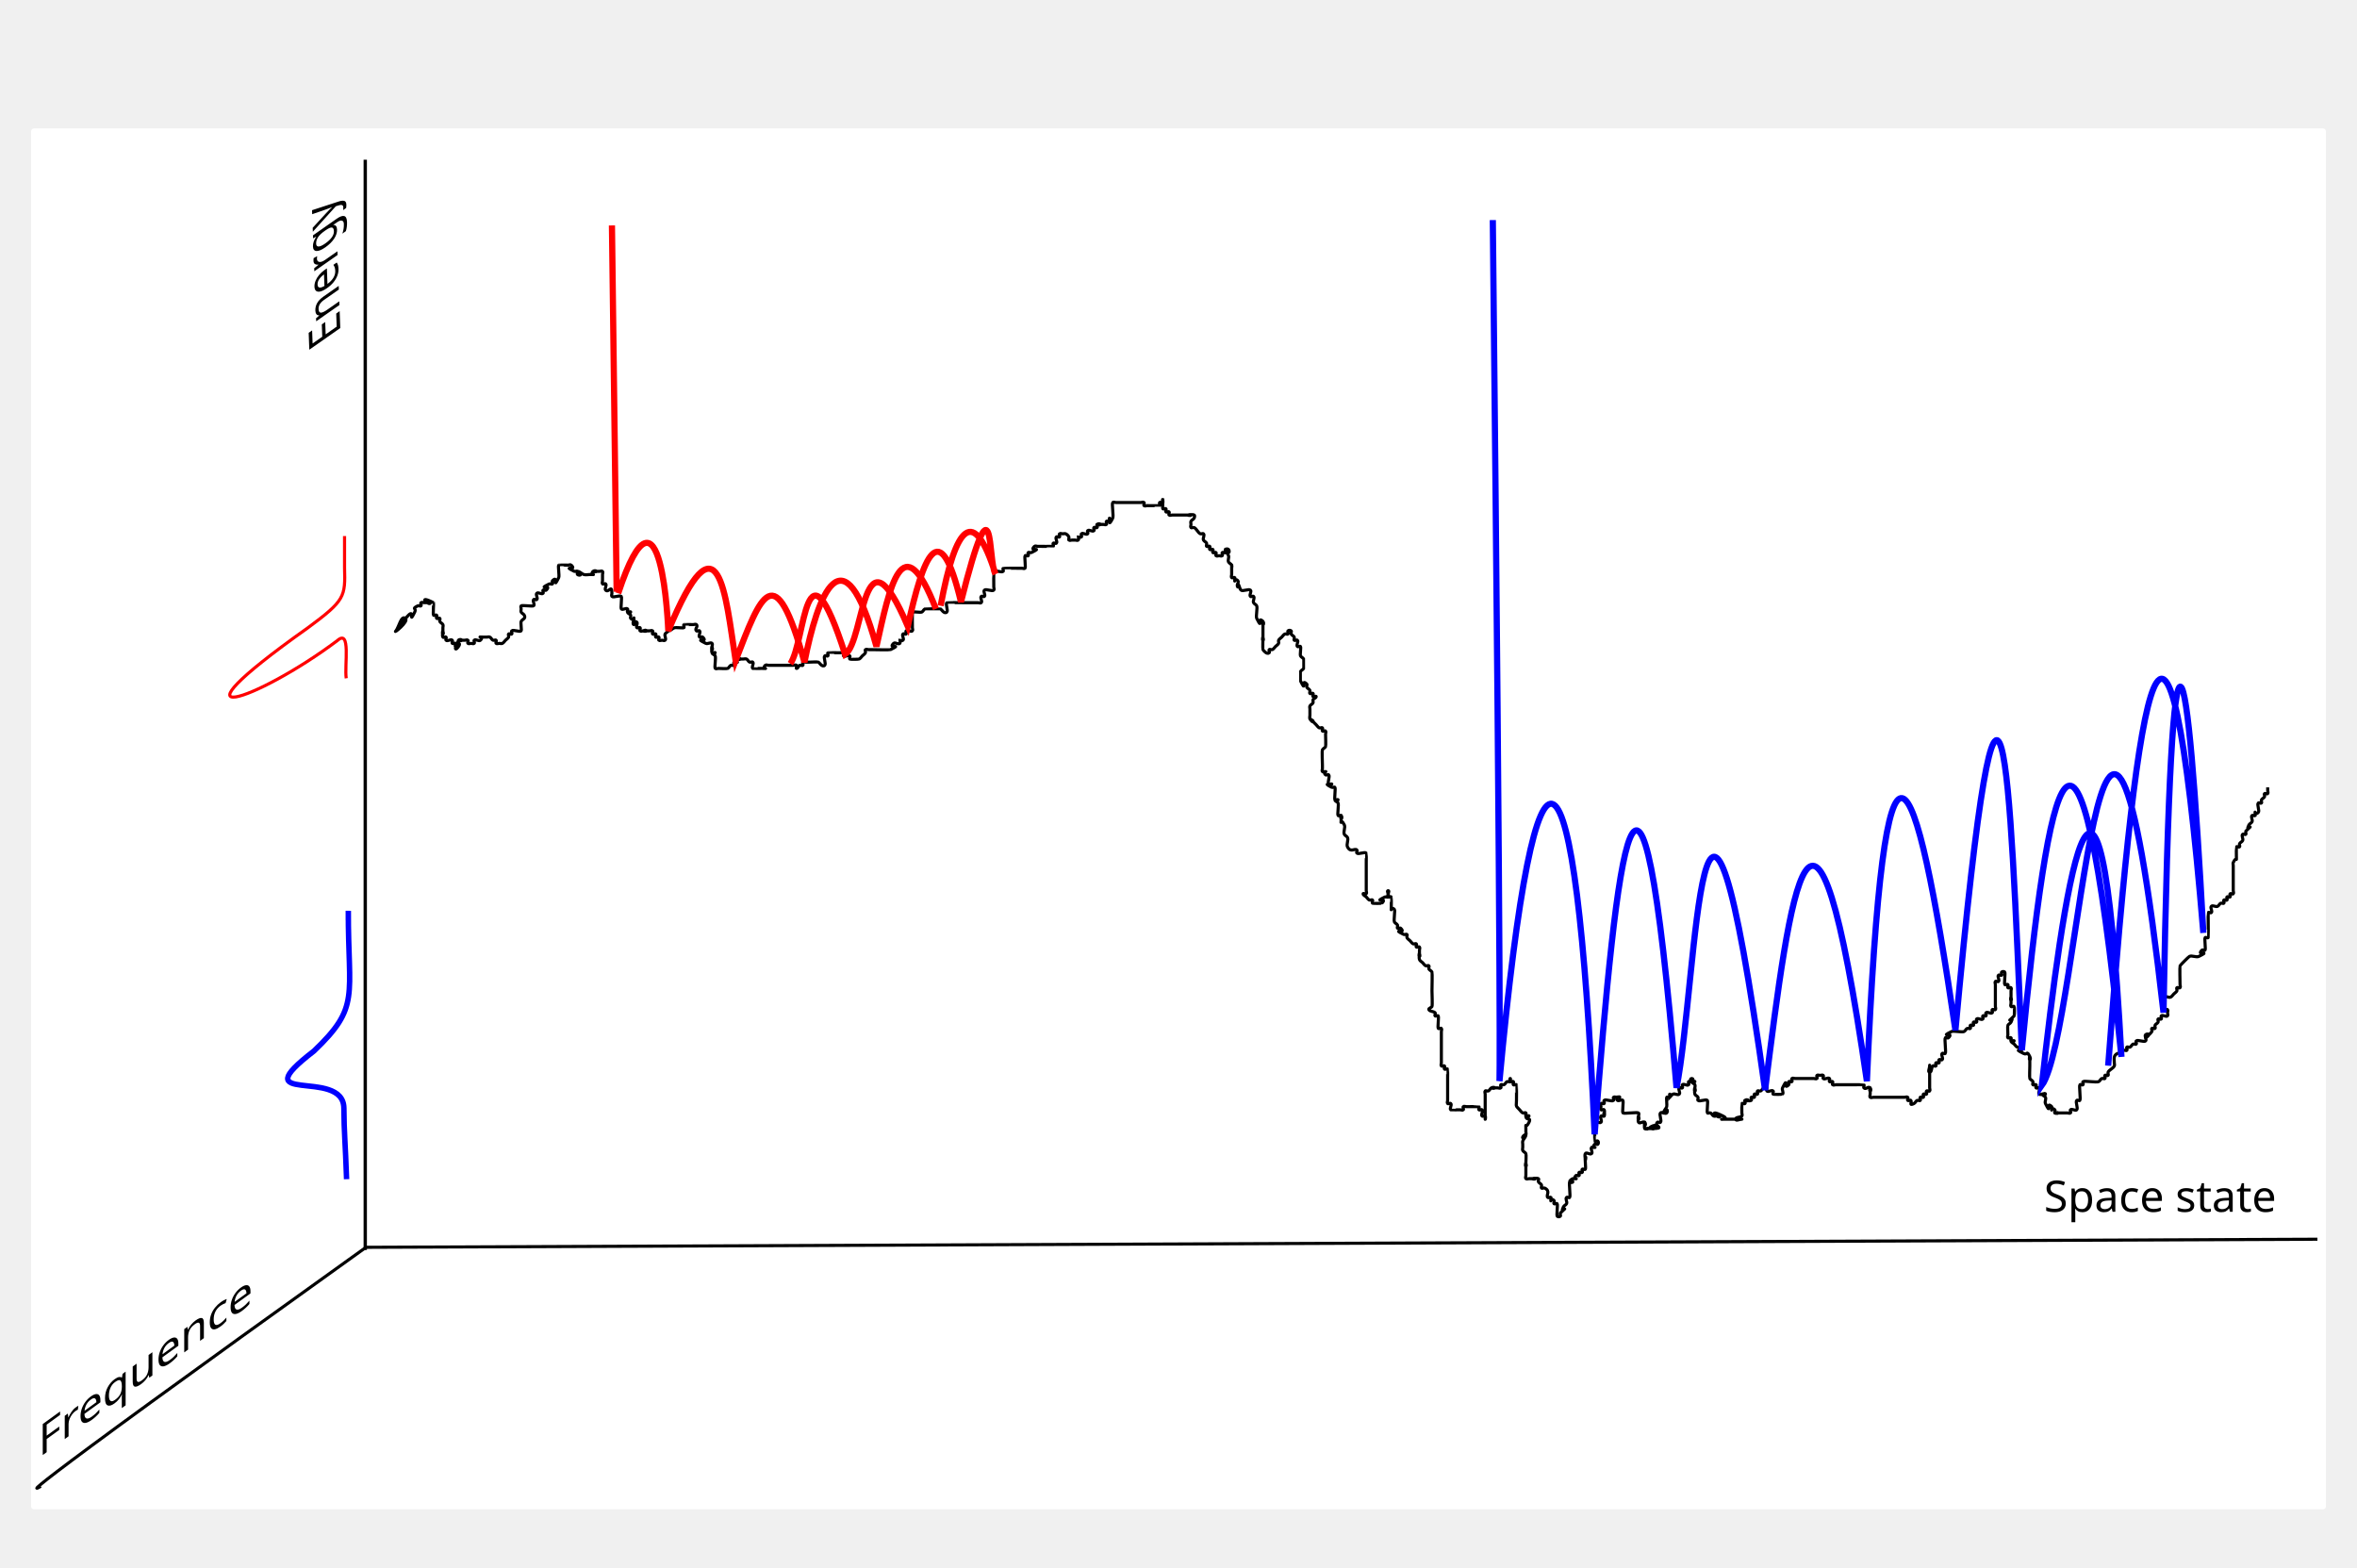
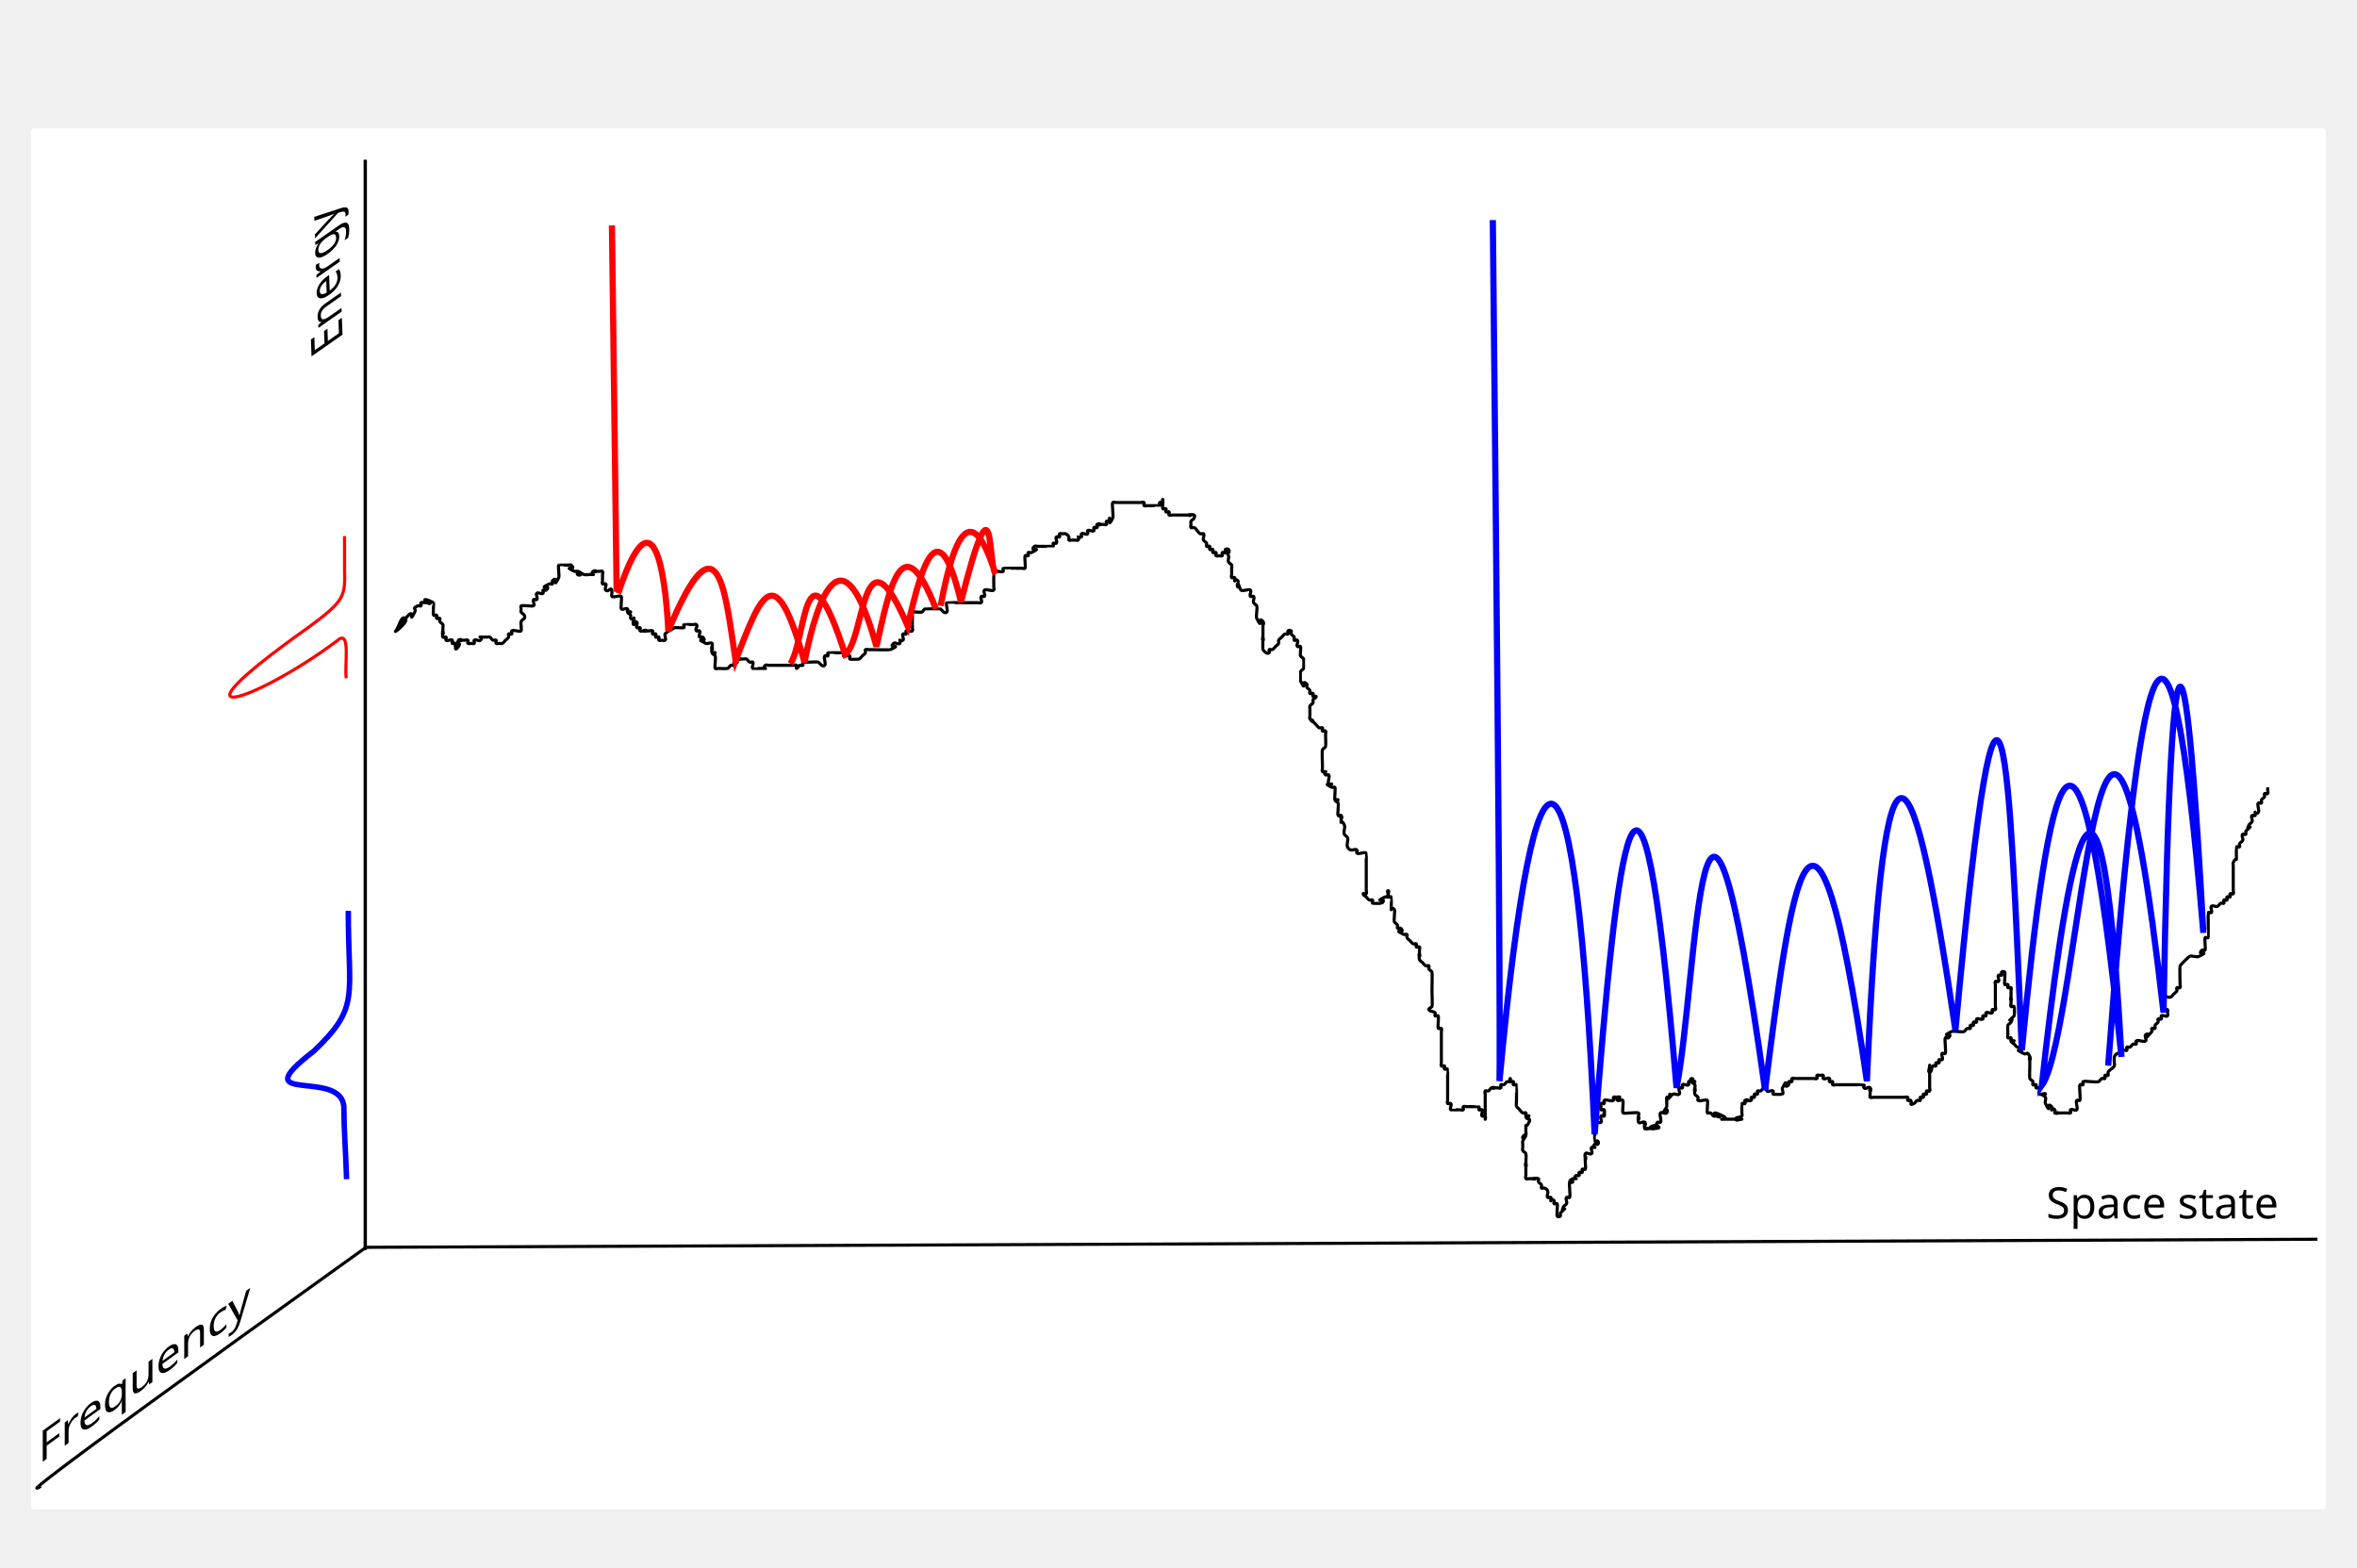
<svg xmlns="http://www.w3.org/2000/svg" width="759.671" height="505.03" id="svg6422" version="1.1" viewBox="0 0 760.596 287.941">
  <defs id="defs6424" />
  <g id="layer1" transform="translate(9.583598,-73.77462)">
    <rect style="fill:#ffffff;fill-opacity:1;stroke:#ffffff;stroke-width:2.018;stroke-linejoin:round;stroke-miterlimit:4;stroke-opacity:1;stroke-dasharray:none;stroke-dashoffset:0" id="rect7040" width="738.553" height="443.553" x="1.438" y="7.371" />
    <path style="fill:none;stroke:#000000;stroke-width:1.072px;stroke-linecap:butt;stroke-linejoin:miter;stroke-opacity:1" d="m 108.281,16.464 0,351.794" id="path6430" />
    <path style="fill:none;stroke:#000000;stroke-width:1px;stroke-linecap:butt;stroke-linejoin:miter;stroke-opacity:1" d="M 738.239,364.783 108.466,367.395" id="path6432" />
    <path style="fill:none;stroke:#000000;stroke-width:1px;stroke-linecap:butt;stroke-linejoin:miter;stroke-opacity:1" d="m 118.188,168.479 c 1.01,-1.347 1.684,-5.051 3.03,-4.041 1.347,1.01 -4.221,5.231 -3.03,4.041 1.525,-1.525 2.516,-3.526 4.041,-5.051 2.09,-2.09 -0.082,3.194 2.02,-1.01 0.697,-1.393 -1.223,-0.904 1.01,-2.02 0.301,-0.151 0.772,0.238 1.01,0 0.238,-0.238 -0.238,-0.772 0,-1.01 0.238,-0.238 0.673,0 1.01,0 0.337,0 0.673,0 1.01,0 0.337,0 1.01,-0.337 1.01,0 0,1.431 -4.714,-2.862 1.01,0 0.108,0.054 -0.209,3.831 0,4.041 0.238,0.238 0.772,-0.238 1.01,0 0.238,0.238 -0.238,0.772 0,1.01 0.238,0.238 0.772,-0.238 1.01,0 0.238,0.238 -0.151,0.709 0,1.01 0.213,0.426 0.797,0.584 1.01,1.01 0.151,0.301 0,0.673 0,1.01 0,0.337 0,0.673 0,1.01 0,0.337 0.337,1.01 0,1.01 -0.337,0 0,-1.347 0,-1.01 0,0.673 -0.301,1.418 0,2.02 0.151,0.301 0.772,-0.238 1.01,0 0.238,0.238 -0.238,0.772 0,1.01 0.476,0.476 1.544,-0.476 2.02,0 0.238,0.238 -0.238,0.772 0,1.01 0.238,0.238 0.772,-0.238 1.01,0 0.238,0.238 -0.238,0.772 0,1.01 0.238,0.238 0.772,0.238 1.01,0 0.238,-0.238 -0.337,-1.01 0,-1.01 1.431,0 -2.862,4.714 0,-1.01 0.151,-0.301 1.01,-0.337 1.01,0 0,0.337 -1.347,0 -1.01,0 0.673,0 1.347,0 2.02,0 0.337,0 0.772,-0.238 1.01,0 0.238,0.238 -0.238,0.772 0,1.01 0.238,0.238 0.673,0 1.01,0 0.337,0 0.772,0.238 1.01,0 0.238,-0.238 -0.238,-0.772 0,-1.01 0.476,-0.476 1.544,0.476 2.02,0 1.347,-1.347 -1.684,-1.01 1.01,-1.01 0.337,0 0.673,0 1.01,0 0.337,0 0.709,-0.151 1.01,0 0.426,0.213 0.584,0.797 1.01,1.01 0.301,0.151 0.772,-0.238 1.01,0 0.238,0.238 -0.238,0.772 0,1.01 0.238,0.238 0.673,0 1.01,0 0.337,0 0.709,0.151 1.01,0 0.426,-0.213 0.673,-0.673 1.01,-1.01 0.337,-0.337 0.797,-0.584 1.01,-1.01 0.151,-0.301 -0.238,-0.772 0,-1.01 0.238,-0.238 0.772,0.238 1.01,0 0.238,-0.238 -0.238,-0.772 0,-1.01 0.505,-0.505 2.525,0.505 3.03,0 0.207,-0.207 -0.2,-2.63 0,-3.03 0.411,-0.821 1.602,-0.836 1.01,-2.02 -0.213,-0.426 -0.797,-0.584 -1.01,-1.01 -0.151,-0.301 0,-0.673 0,-1.01 0,-0.337 -0.238,-0.772 0,-1.01 0.243,-0.243 3.798,0.243 4.041,0 0.476,-0.476 -0.476,-1.544 0,-2.02 0.238,-0.238 0.772,0.238 1.01,0 0.476,-0.476 -0.476,-1.544 0,-2.02 0.476,-0.476 1.544,0.476 2.02,0 0.238,-0.238 -0.238,-0.772 0,-1.01 0.238,-0.238 0.772,0.238 1.01,0 2.09,-2.09 -3.194,0.082 1.01,-2.02 0.301,-0.151 0.772,0.238 1.01,0 0.238,-0.238 -0.238,-0.772 0,-1.01 2.09,-2.09 -0.082,3.194 2.02,-1.01 0.274,-0.548 -0.276,-3.764 0,-4.041 0.033,-0.033 2.785,0 3.03,0 0.337,0 0.772,-0.238 1.01,0 2.09,2.09 -3.194,-0.082 1.01,2.02 0.301,0.151 0.772,-0.238 1.01,0 0.238,0.238 -0.238,0.772 0,1.01 0.238,0.238 1.01,0.337 1.01,0 0,-0.476 -1.486,-1.01 -1.01,-1.01 0.753,0 1.306,0.772 2.02,1.01 0.639,0.213 1.347,0 2.02,0 2.694,0 -0.337,0.337 1.01,-1.01 0.238,-0.238 1.01,-0.337 1.01,0 0,0.337 -1.347,0 -1.01,0 0.673,0 1.347,0 2.02,0 0.337,0 0.772,-0.238 1.01,0 0.238,0.238 0,0.673 0,1.01 0,0.337 0,0.673 0,1.01 0,0.337 0,0.673 0,1.01 0,0.337 -0.238,0.772 0,1.01 0.238,0.238 0.772,-0.238 1.01,0 0.476,0.476 -0.476,1.544 0,2.02 0.996,0.996 2.02,-2.07 2.02,1.01 0,0.337 -0.238,0.772 0,1.01 0.505,0.505 2.525,-0.505 3.03,0 0.243,0.243 -0.243,3.798 0,4.041 0.476,0.476 1.544,-0.476 2.02,0 0.238,0.238 -0.238,0.772 0,1.01 0.238,0.238 1.01,-0.337 1.01,0 0,0.337 -1.01,-0.337 -1.01,0 0,0.476 0.797,0.584 1.01,1.01 0.151,0.301 -0.238,0.772 0,1.01 1.347,1.347 1.01,-1.684 1.01,1.01 0,0.337 0.337,1.01 0,1.01 -0.337,0 -0.337,-1.01 0,-1.01 2.102,0 0.406,1.417 1.01,2.02 0.238,0.238 0.772,-0.238 1.01,0 0.238,0.238 -0.238,0.772 0,1.01 0.476,0.476 2.02,-0.673 2.02,0 0,0.337 -1.347,0 -1.01,0 0.673,0 1.347,0 2.02,0 0.337,0 0.772,-0.238 1.01,0 0.238,0.238 -0.238,0.772 0,1.01 0.238,0.238 0.772,-0.238 1.01,0 0.238,0.238 -0.238,0.772 0,1.01 0.238,0.238 0.772,-0.238 1.01,0 0.238,0.238 -0.238,0.772 0,1.01 0.238,0.238 0.673,0 1.01,0 0.337,0 0.772,0.238 1.01,0 0.476,-0.476 -0.301,-1.418 0,-2.02 0.213,-0.426 0.797,-0.584 1.01,-1.01 0.151,-0.301 -0.238,-0.772 0,-1.01 0.238,-0.238 1.01,-0.337 1.01,0 0,0.476 -1.486,1.01 -1.01,1.01 0.753,0 1.306,-0.772 2.02,-1.01 0.393,-0.131 2.874,0.157 3.03,0 0.238,-0.238 -0.238,-0.772 0,-1.01 0.033,-0.033 2.785,0 3.03,0 0.337,0 0.772,-0.238 1.01,0 0.674,0.674 -0.674,1.347 0,2.02 0.238,0.238 0.772,-0.238 1.01,0 0.476,0.476 -0.476,1.544 0,2.02 0.238,0.238 0.772,-0.238 1.01,0 2.09,2.09 -3.194,-0.082 1.01,2.02 0.602,0.301 1.544,-0.476 2.02,0 0.238,0.238 0,0.673 0,1.01 0,0.337 0.337,1.01 0,1.01 -0.337,0 0,-1.347 0,-1.01 0,0.673 -0.301,1.418 0,2.02 0.151,0.301 1.01,-0.337 1.01,0 0,0.337 -1.01,-0.337 -1.01,0 0,0.476 0.797,0.584 1.01,1.01 0.274,0.548 -0.276,3.764 0,4.041 0.238,0.238 0.673,0 1.01,0 0.455,0 2.723,0.154 3.03,0 0.426,-0.213 0.584,-0.797 1.01,-1.01 0.301,-0.151 0.772,0.238 1.01,0 0.238,-0.238 -0.238,-0.772 0,-1.01 2.694,0 -0.337,0.337 1.01,-1.01 0.238,-0.238 1.01,-0.337 1.01,0 0,0.337 -1.347,0 -1.01,0 0.673,0 1.347,0 2.02,0 0.337,0 0.709,-0.151 1.01,0 0.426,0.213 0.584,0.797 1.01,1.01 0.301,0.151 0.772,-0.238 1.01,0 0.476,0.476 -0.476,1.544 0,2.02 0.033,0.033 2.785,0 3.03,0 2.694,0 -0.337,0.337 1.01,-1.01 0.238,-0.238 0.673,0 1.01,0 2.357,0 4.714,0 7.071,0 0.337,0 0.673,0 1.01,0 0.337,0 0.772,-0.238 1.01,0 0.238,0.238 -0.337,1.01 0,1.01 0.476,0 0.584,-0.797 1.01,-1.01 0.301,-0.151 0.772,0.238 1.01,0 0.238,-0.238 -0.238,-0.772 0,-1.01 0.238,-0.238 0.673,0 1.01,0 0.337,0 0.673,0 1.01,0 0.455,0 2.723,-0.154 3.03,0 0.263,0.132 1.231,1.8 2.02,1.01 0.505,-0.505 -0.505,-2.525 0,-3.03 0.238,-0.238 0.772,0.238 1.01,0 0.238,-0.238 -0.238,-0.772 0,-1.01 0.041,-0.041 3.67,0 4.041,0 0.337,0 0.772,-0.238 1.01,0 0.238,0.238 -0.238,0.772 0,1.01 0.476,0.476 1.544,-0.476 2.02,0 0.238,0.238 -0.238,0.772 0,1.01 0.142,0.142 2.823,0.104 3.03,0 0.426,-0.213 0.673,-0.673 1.01,-1.01 0.337,-0.337 0.797,-0.584 1.01,-1.01 0.151,-0.301 -0.238,-0.772 0,-1.01 0.238,-0.238 0.673,0 1.01,0 0.337,0 0.673,0 1.01,0 0.716,0 5.8,0.131 6.061,0 4.204,-2.102 -1.08,0.07 1.01,-2.02 0.476,-0.476 1.544,0.476 2.02,0 0.238,-0.238 0,-0.673 0,-1.01 0.337,0 0.772,0.238 1.01,0 0.476,-0.476 -0.476,-1.544 0,-2.02 0.238,-0.238 0.772,0.238 1.01,0 0.238,-0.238 -0.238,-0.772 0,-1.01 0.476,-0.476 1.544,0.476 2.02,0 0.238,-0.238 0,-0.673 0,-1.01 0,-0.476 -0.046,-5.005 0,-5.051 0.207,-0.207 2.63,0.2 3.03,0 0.426,-0.213 0.584,-0.797 1.01,-1.01 0.113,-0.056 4.938,-0.056 5.051,0 0.263,0.131 1.231,1.8 2.02,1.01 0.505,-0.505 -0.505,-2.525 0,-3.03 0.046,-0.046 4.574,0 5.051,0 1.684,0 3.367,0 5.051,0 0.337,0 0.772,0.238 1.01,0 0.476,-0.476 -0.476,-1.544 0,-2.02 0.238,-0.238 0.772,0.238 1.01,0 0.476,-0.476 -0.476,-1.544 0,-2.02 0.505,-0.505 2.525,0.505 3.03,0 0.238,-0.238 0,-0.673 0,-1.01 0,-0.476 -0.046,-5.005 0,-5.051 0.505,-0.505 2.525,0.505 3.03,0 0.238,-0.238 -0.238,-0.772 0,-1.01 0.046,-0.046 4.574,0 5.051,0 0.337,0 0.673,0 1.01,0 0.337,0 0.772,0.238 1.01,0 0.243,-0.243 -0.243,-3.798 0,-4.041 0.238,-0.238 0.772,0.238 1.01,0 0.238,-0.238 -0.238,-0.772 0,-1.01 0.238,-0.238 0.709,0.151 1.01,0 4.204,-2.102 -1.08,0.07 1.01,-2.02 0.238,-0.238 0.673,0 1.01,0 0.476,0 5.005,0.046 5.051,0 0.238,-0.238 -0.238,-0.772 0,-1.01 0.238,-0.238 0.772,0.238 1.01,0 0.476,-0.476 -0.476,-1.544 0,-2.02 0.238,-0.238 0.772,0.238 1.01,0 0.238,-0.238 -0.238,-0.772 0,-1.01 0.238,-0.238 0.673,0 1.01,0 0.337,0 0.709,-0.151 1.01,0 0.426,0.213 0.797,0.584 1.01,1.01 0.151,0.301 -0.238,0.772 0,1.01 0.238,0.238 0.673,0 1.01,0 0.337,0 0.673,0 1.01,0 0.337,0 0.772,0.238 1.01,0 0.238,-0.238 0,-0.673 0,-1.01 0.337,0 0.772,0.238 1.01,0 0.238,-0.238 -0.238,-0.772 0,-1.01 0.476,-0.476 1.544,0.476 2.02,0 0.238,-0.238 -0.238,-0.772 0,-1.01 0.476,-0.476 1.544,0.476 2.02,0 0.238,-0.238 -0.238,-0.772 0,-1.01 0.238,-0.238 0.772,0.238 1.01,0 0.238,-0.238 -0.238,-0.772 0,-1.01 0.238,-0.238 1.01,-0.337 1.01,0 0,0.337 -1.347,0 -1.01,0 0.673,0 1.347,0 2.02,0 0.337,0 0.772,0.238 1.01,0 0.238,-0.238 -0.238,-0.772 0,-1.01 0.238,-0.238 0.772,0.238 1.01,0 0.238,-0.238 -0.337,-1.01 0,-1.01 0.302,0 -0.665,3.35 1.01,0 0.349,-0.698 -0.355,-4.696 0,-5.051 0.238,-0.238 0.673,0 1.01,0 2.357,0 4.714,0 7.071,0 0.337,0 0.673,0 1.01,0 0.337,0 0.772,-0.238 1.01,0 0.238,0.238 -0.238,0.772 0,1.01 0.238,0.238 0.673,0 1.01,0 0.371,0 4,0.041 4.041,0 0.238,-0.238 -0.238,-0.772 0,-1.01 0.238,-0.238 0.772,0.238 1.01,0 0.238,-0.238 -0.337,-1.01 0,-1.01 0.119,0 -0.149,2.882 0,3.03 0.238,0.238 0.772,-0.238 1.01,0 0.238,0.238 -0.238,0.772 0,1.01 0.238,0.238 0.772,-0.238 1.01,0 0.238,0.238 -0.238,0.772 0,1.01 0.238,0.238 0.673,0 1.01,0 0.337,0 0.673,0 1.01,0 1.347,0 2.694,0 4.041,0 0.337,0 1.01,-0.337 1.01,0 0,0.337 -1.347,0 -1.01,0 0.673,0 1.418,-0.301 2.02,0 0.301,0.151 0.151,0.709 0,1.01 -0.213,0.426 -0.797,0.584 -1.01,1.01 -0.151,0.301 0,0.673 0,1.01 0,0.337 -0.238,0.772 0,1.01 0.238,0.238 0.709,-0.151 1.01,0 0.852,0.426 1.168,1.594 2.02,2.02 0.301,0.151 0.772,-0.238 1.01,0 0.476,0.476 -0.301,1.418 0,2.02 0.213,0.426 0.797,0.584 1.01,1.01 0.151,0.301 -0.238,0.772 0,1.01 0.238,0.238 0.772,-0.238 1.01,0 0.238,0.238 -0.238,0.772 0,1.01 0.238,0.238 0.772,-0.238 1.01,0 0.238,0.238 -0.238,0.772 0,1.01 0.238,0.238 0.772,-0.238 1.01,0 0.238,0.238 -0.238,0.772 0,1.01 0.238,0.238 0.673,0 1.01,0 0.337,0 0.772,0.238 1.01,0 0.238,-0.238 -0.238,-0.772 0,-1.01 0.238,-0.238 0.772,0.238 1.01,0 0.238,-0.238 -0.238,-0.772 0,-1.01 0.238,-0.238 0.772,-0.238 1.01,0 0.238,0.238 0.337,1.01 0,1.01 -0.476,0 -1.01,-1.486 -1.01,-1.01 0,0.753 0.772,1.306 1.01,2.02 0.213,0.639 -0.301,1.418 0,2.02 0.213,0.426 0.797,0.584 1.01,1.01 0.151,0.301 0,0.673 0,1.01 0,0.337 0,1.347 0,1.01 0,-0.673 0,-2.694 0,-2.02 0,1.01 0,2.02 0,3.03 0,0.337 -0.238,0.772 0,1.01 0.238,0.238 0.772,-0.238 1.01,0 0,2.694 -0.337,-0.337 1.01,1.01 0.238,0.238 0,0.673 0,1.01 0,0.337 0.337,1.01 0,1.01 -0.337,0 -0.238,-1.248 0,-1.01 0.532,0.532 0.478,1.488 1.01,2.02 0.505,0.505 2.525,-0.505 3.03,0 0.476,0.476 -0.476,1.544 0,2.02 0.238,0.238 0.772,-0.238 1.01,0 0.476,0.476 -0.301,1.418 0,2.02 0.213,0.426 0.797,0.584 1.01,1.01 0.317,0.635 -0.317,3.406 0,4.041 2.102,4.204 -0.07,-1.08 2.02,1.01 0.238,0.238 0.337,1.01 0,1.01 -0.337,0 0,-1.347 0,-1.01 0,1.347 0,2.694 0,4.041 0,0.337 0,0.673 0,1.01 0,0.337 0.337,1.01 0,1.01 -0.337,0 0,-1.347 0,-1.01 0,0.24 -0.113,3.814 0,4.041 0.132,0.263 1.324,1.707 2.02,1.01 0.238,-0.238 -0.238,-0.772 0,-1.01 0.238,-0.238 0.709,0.151 1.01,0 0.426,-0.213 0.673,-0.673 1.01,-1.01 0.337,-0.337 0.797,-0.584 1.01,-1.01 0.151,-0.301 -0.151,-0.709 0,-1.01 0.213,-0.426 0.673,-0.673 1.01,-1.01 0.337,-0.337 0.584,-0.797 1.01,-1.01 0.301,-0.151 0.772,0.238 1.01,0 0.238,-0.238 -0.238,-0.772 0,-1.01 0.238,-0.238 0.772,-0.238 1.01,0 0.238,0.238 -0.151,0.709 0,1.01 0.213,0.426 0.797,0.584 1.01,1.01 0.151,0.301 -0.238,0.772 0,1.01 0.238,0.238 0.772,-0.238 1.01,0 0.476,0.476 -0.476,1.544 0,2.02 0.238,0.238 0.772,-0.238 1.01,0 0.207,0.207 -0.2,2.63 0,3.03 0.213,0.426 0.797,0.584 1.01,1.01 0.026,0.053 0.026,2.978 0,3.03 -0.213,0.426 -0.797,0.584 -1.01,1.01 -0.026,0.053 -0.026,2.978 0,3.03 2.102,4.204 -0.07,-1.08 2.02,1.01 0.238,0.238 -0.151,0.709 0,1.01 0.213,0.426 0.797,0.584 1.01,1.01 0.151,0.301 -0.238,0.772 0,1.01 0.238,0.238 0.772,-0.238 1.01,0 0.238,0.238 -0.238,0.772 0,1.01 0.238,0.238 1.01,-0.337 1.01,0 0,0.476 -0.797,0.584 -1.01,1.01 -0.151,0.301 0.151,0.709 0,1.01 -0.213,0.426 -0.797,0.584 -1.01,1.01 -0.151,0.301 0,0.673 0,1.01 0,0.337 0,0.673 0,1.01 0,0.337 0,0.673 0,1.01 0,0.337 -0.151,0.709 0,1.01 0.213,0.426 1.347,0.673 1.01,1.01 -0.337,0.337 -1.347,-1.347 -1.01,-1.01 0.673,0.673 1.347,1.347 2.02,2.02 0.337,0.337 0.584,0.797 1.01,1.01 0.301,0.151 0.772,-0.238 1.01,0 0.238,0.238 -0.238,0.772 0,1.01 0.238,0.238 0.772,-0.238 1.01,0 0.238,0.238 0,0.673 0,1.01 0,0.528 0.133,3.775 0,4.041 -0.213,0.426 -0.797,0.584 -1.01,1.01 -0.183,0.365 0,4.348 0,5.051 0,0.337 0,0.673 0,1.01 0,0.337 -0.238,0.772 0,1.01 2.694,0 -0.337,-0.337 1.01,1.01 0.238,0.238 0.772,-0.238 1.01,0 0.505,0.505 -0.505,2.525 0,3.03 0.238,0.238 1.01,-0.337 1.01,0 0,0.302 -3.35,-0.665 0,1.01 0.301,0.151 0.772,-0.238 1.01,0 0.243,0.243 -0.243,3.798 0,4.041 0.238,0.238 1.01,-0.337 1.01,0 0,0.337 -1.01,-0.337 -1.01,0 0,0.476 0.797,0.584 1.01,1.01 0.274,0.548 -0.276,3.764 0,4.041 0.238,0.238 0.772,-0.238 1.01,0 0.238,0.238 0.337,1.01 0,1.01 -0.337,0 0,-1.347 0,-1.01 0,4.598 -0.476,0.058 1.01,3.03 0.404,0.808 -0.404,2.222 0,3.03 0.213,0.426 0.797,0.584 1.01,1.01 0.404,0.808 -0.404,2.222 0,3.03 1.022,2.043 2.344,0.324 3.03,1.01 0.238,0.238 -0.238,0.772 0,1.01 0.505,0.505 2.525,-0.505 3.03,0 0.033,0.033 0,2.785 0,3.03 0,4.493 0,5.228 0,8.081 0,0.337 0,0.673 0,1.01 0,0.337 0.238,0.772 0,1.01 -0.238,0.238 -1.01,-0.337 -1.01,0 0,0.476 0.673,0.673 1.01,1.01 0.337,0.337 0.584,0.797 1.01,1.01 0.301,0.151 0.772,-0.238 1.01,0 0.238,0.238 -0.238,0.772 0,1.01 0.101,0.101 2.929,0.101 3.03,0 2.09,-2.09 -3.194,0.082 1.01,-2.02 0.301,-0.151 0.772,0.238 1.01,0 0.476,-0.476 -0.673,-2.02 0,-2.02 0.673,0 -0.476,1.544 0,2.02 0.238,0.238 0.772,-0.238 1.01,0 0.033,0.033 0,2.785 0,3.03 0,2.694 -0.337,-0.337 1.01,1.01 0.276,0.276 -0.274,3.493 0,4.041 0.213,0.426 0.797,0.584 1.01,1.01 0.151,0.301 -0.238,0.772 0,1.01 0.238,0.238 0.772,-0.238 1.01,0 2.09,2.09 -3.194,-0.082 1.01,2.02 0.301,0.151 0.772,-0.238 1.01,0 0.238,0.238 -0.151,0.709 0,1.01 0.213,0.426 0.673,0.673 1.01,1.01 0.337,0.337 0.584,0.797 1.01,1.01 0.301,0.151 0.772,-0.238 1.01,0 0.238,0.238 -0.238,0.772 0,1.01 0.238,0.238 0.772,-0.238 1.01,0 0.238,0.238 0,0.673 0,1.01 0,0.337 0,0.673 0,1.01 0,0.337 0.337,1.01 0,1.01 -0.337,0 0,-1.347 0,-1.01 0,0.673 -0.213,1.381 0,2.02 0.151,0.452 0.673,0.673 1.01,1.01 0.337,0.337 0.584,0.797 1.01,1.01 0.301,0.151 0.772,-0.238 1.01,0 0.238,0.238 -0.151,0.709 0,1.01 0.213,0.426 0.797,0.584 1.01,1.01 0.131,0.261 0,5.345 0,6.061 0,0.703 0.183,4.685 0,5.051 -0.213,0.426 -1.223,0.584 -1.01,1.01 0.337,0.673 1.488,0.478 2.02,1.01 0.238,0.238 -0.238,0.772 0,1.01 0.238,0.238 0.772,-0.238 1.01,0 0.243,0.243 -0.243,3.798 0,4.041 0.238,0.238 0.772,-0.238 1.01,0 0.238,0.238 0,0.673 0,1.01 0,0.337 0,0.673 0,1.01 0,2.694 0,5.387 0,8.081 0,0.337 0,0.673 0,1.01 0,0.337 -0.238,0.772 0,1.01 0.238,0.238 0.772,-0.238 1.01,0 0.238,0.238 -0.238,0.772 0,1.01 0.238,0.238 0.772,-0.238 1.01,0 0.033,0.033 0,2.785 0,3.03 0,2.357 0,4.714 0,7.071 0,0.337 -0.238,0.772 0,1.01 0.238,0.238 0.772,-0.238 1.01,0 0.476,0.476 -0.476,1.544 0,2.02 0.033,0.033 2.785,0 3.03,0 0.337,0 0.772,0.238 1.01,0 0.238,-0.238 -0.238,-0.772 0,-1.01 0.238,-0.238 0.673,0 1.01,0 0.371,0 4,-0.041 4.041,0 0.238,0.238 -0.238,0.772 0,1.01 0.238,0.238 0.772,-0.238 1.01,0 0.476,0.476 -0.476,1.544 0,2.02 0.238,0.238 0.772,-0.238 1.01,0 0.238,0.238 0,1.347 0,1.01 0,-2.694 0,-5.387 0,-8.081 0,-0.337 -0.238,-0.772 0,-1.01 0.238,-0.238 0.709,0.151 1.01,0 0.426,-0.213 0.584,-0.797 1.01,-1.01 0.301,-0.151 1.01,-0.337 1.01,0 0,0.337 -1.347,0 -1.01,0 0.673,0 1.347,0 2.02,0 0.337,0 0.772,0.238 1.01,0 0.238,-0.238 -0.238,-0.772 0,-1.01 0.238,-0.238 0.709,0.151 1.01,0 0.426,-0.213 0.584,-0.797 1.01,-1.01 0.301,-0.151 0.772,0.238 1.01,0 0.238,-0.238 -0.337,-1.01 0,-1.01 0.337,0 -0.238,0.772 0,1.01 0.238,0.238 0.772,-0.238 1.01,0 0.238,0.238 -0.238,0.772 0,1.01 0.238,0.238 0.772,-0.238 1.01,0 0.046,0.046 0,4.574 0,5.051 0,1.937 -0.456,1.564 1.01,3.03 0.337,0.337 0.584,0.797 1.01,1.01 0.301,0.151 0.772,-0.238 1.01,0 0.238,0.238 -0.238,0.772 0,1.01 0.238,0.238 1.01,-0.337 1.01,0 0,0.337 -1.01,-0.337 -1.01,0 0,1.643 1.893,0.255 1.01,2.02 -1.248,2.496 -1.01,-0.349 -1.01,2.02 0,0.337 0,0.673 0,1.01 0,0.337 0.151,0.709 0,1.01 -0.213,0.426 -0.673,1.347 -1.01,1.01 -0.337,-0.337 1.01,-1.486 1.01,-1.01 0,0.753 -0.772,1.306 -1.01,2.02 -0.106,0.319 0,0.673 0,1.01 0,0.337 0,0.673 0,1.01 0,0.337 -0.151,0.709 0,1.01 0.213,0.426 0.797,0.584 1.01,1.01 0.154,0.307 0,2.576 0,3.03 0,0.337 0.337,1.01 0,1.01 -0.337,0 0,-1.347 0,-1.01 0,1.347 0,2.694 0,4.041 0,0.337 -0.238,0.772 0,1.01 0.238,0.238 0.673,0 1.01,0 0.337,0 0.673,0 1.01,0 0.337,0 1.01,-0.337 1.01,0 0,0.337 -1.347,0 -1.01,0 0.673,0 1.418,-0.301 2.02,0 0.301,0.151 -0.151,0.709 0,1.01 0.213,0.426 0.797,0.584 1.01,1.01 0.151,0.301 -0.238,0.772 0,1.01 0.238,0.238 0.709,-0.151 1.01,0 2.043,1.022 0.324,2.344 1.01,3.03 0.238,0.238 0.772,-0.238 1.01,0 0,2.694 -0.337,-0.337 1.01,1.01 0.238,0.238 -0.238,0.772 0,1.01 0.238,0.238 0.772,-0.238 1.01,0 0.243,0.243 -0.243,3.798 0,4.041 0.238,0.238 0.772,0.238 1.01,0 0.238,-0.238 -0.151,-0.709 0,-1.01 3.35,-3.35 -0.476,0.952 1.01,-2.02 0.213,-0.426 0.797,-0.584 1.01,-1.01 0.301,-0.602 -0.476,-1.544 0,-2.02 0.238,-0.238 0.772,0.238 1.01,0 0.313,-0.313 -0.313,-4.738 0,-5.051 0.238,-0.238 1.01,-0.337 1.01,0 0,0.337 -1.01,0.337 -1.01,0 0,-0.476 0.584,-0.797 1.01,-1.01 2.694,0 -0.337,0.337 1.01,-1.01 0.238,-0.238 0.772,0.238 1.01,0 0.238,-0.238 -0.238,-0.772 0,-1.01 0.238,-0.238 0.772,0.238 1.01,0 0.238,-0.238 -0.238,-0.772 0,-1.01 0.238,-0.238 0.772,0.238 1.01,0 0.242,-0.242 -0.23,-4.041 0,-4.041 0.337,0 0,1.347 0,1.01 0,-0.673 -0.301,-1.418 0,-2.02 0.301,-0.602 1.544,0.476 2.02,0 0.476,-0.476 -0.476,-1.544 0,-2.02 2.694,0 -0.337,0.337 1.01,-1.01 0.238,-0.238 0.772,0.238 1.01,0 0.238,-0.238 0.238,-0.772 0,-1.01 -0.238,-0.238 -0.772,0.238 -1.01,0 -0.033,-0.033 0,-2.785 0,-3.03 0,-0.337 0,-0.673 0,-1.01 0,-0.337 -0.337,-1.01 0,-1.01 0.337,0 0,1.347 0,1.01 0,-2.357 -0.673,-2.02 1.01,-2.02 0.337,0 0.772,0.238 1.01,0 0.476,-0.476 -0.476,-1.544 0,-2.02 0.238,-0.238 0.772,0.238 1.01,0 0.238,-0.238 -0.337,-1.01 0,-1.01 0.337,0 0,1.347 0,1.01 0,-0.673 0.301,-1.418 0,-2.02 -0.151,-0.301 -0.772,0.238 -1.01,0 -0.238,-0.238 0,-0.673 0,-1.01 0,-0.337 -0.238,-0.772 0,-1.01 0.238,-0.238 0.772,0.238 1.01,0 0.238,-0.238 -0.238,-0.772 0,-1.01 0.505,-0.505 2.525,0.505 3.03,0 0.238,-0.238 -0.238,-0.772 0,-1.01 0.238,-0.238 0.673,0 1.01,0 0.337,0 1.01,-0.337 1.01,0 0,0.337 -1.01,-0.337 -1.01,0 0,2.102 1.417,0.406 2.02,1.01 0.243,0.243 -0.243,3.798 0,4.041 0.313,0.313 4.738,-0.313 5.051,0 0.238,0.238 0,0.673 0,1.01 0,0.337 0.337,1.01 0,1.01 -0.337,0 0,-1.347 0,-1.01 0,0.673 -0.301,1.418 0,2.02 0.301,0.602 1.544,-0.476 2.02,0 0.238,0.238 0.337,1.01 0,1.01 -0.337,0 0,-1.347 0,-1.01 0,0.673 -0.301,1.418 0,2.02 0.151,0.301 1.01,-0.337 1.01,0 0,0.337 -1.347,0 -1.01,0 0.673,0 1.347,0 2.02,0 0.337,0 0.772,0.238 1.01,0 2.369,-2.369 -3.112,0 -1.01,0 5.103,0 0.776,-0.776 2.02,-2.02 0.238,-0.238 0.772,0.238 1.01,0 0.505,-0.505 -0.505,-2.525 0,-3.03 0.476,-0.476 1.544,0.476 2.02,0 0.238,-0.238 0.337,-1.01 0,-1.01 -0.476,0 -1.01,1.486 -1.01,1.01 0,-0.753 0.772,-1.306 1.01,-2.02 0.131,-0.393 -0.157,-2.874 0,-3.03 0.238,-0.238 0.772,0.238 1.01,0 0.238,-0.238 -0.337,-1.01 0,-1.01 0.337,0 0,0.673 0,1.01 0.337,-0.337 0.584,-0.797 1.01,-1.01 0.602,-0.301 1.544,0.476 2.02,0 0.476,-0.476 -0.476,-1.544 0,-2.02 0.238,-0.238 0.772,0.238 1.01,0 0.238,-0.238 -0.238,-0.772 0,-1.01 0.476,-0.476 1.544,0.476 2.02,0 0.238,-0.238 -0.238,-0.772 0,-1.01 0.238,-0.238 0.772,0.238 1.01,0 1.347,-1.347 -1.347,-1.347 0,0 0.238,0.238 1.01,-0.337 1.01,0 0,0.337 -1.01,-0.337 -1.01,0 0,0.476 0.797,0.584 1.01,1.01 0.151,0.301 0,0.673 0,1.01 0,0.337 0.337,1.01 0,1.01 -0.337,0 0,-1.347 0,-1.01 0,0.673 -0.213,1.381 0,2.02 0.151,0.452 0.797,0.584 1.01,1.01 0.151,0.301 -0.238,0.772 0,1.01 0.505,0.505 2.525,-0.505 3.03,0 0.243,0.243 -0.243,3.798 0,4.041 0.238,0.238 0.709,-0.151 1.01,0 0.426,0.213 0.584,0.797 1.01,1.01 0.602,0.301 2.02,-0.673 2.02,0 0,1.431 -4.714,-2.862 1.01,0 2.694,1.347 -3.03,1.01 1.01,1.01 1.347,0 2.694,0 4.041,0 0.337,0 1.347,0 1.01,0 -0.673,0 -2.02,0.673 -2.02,0 0,-0.753 1.488,-0.478 2.02,-1.01 0.238,-0.238 0,-0.673 0,-1.01 0,-0.245 -0.033,-2.998 0,-3.03 0.238,-0.238 0.772,0.238 1.01,0 0.238,-0.238 -0.238,-0.772 0,-1.01 0.238,-0.238 1.01,-0.337 1.01,0 0,0.337 -1.347,0 -1.01,0 0.673,0 1.418,0.301 2.02,0 0.301,-0.151 -0.238,-0.772 0,-1.01 0.238,-0.238 0.772,0.238 1.01,0 0.238,-0.238 -0.238,-0.772 0,-1.01 0.238,-0.238 0.772,0.238 1.01,0 0.238,-0.238 -0.238,-0.772 0,-1.01 0.238,-0.238 0.709,0.151 1.01,0 0.426,-0.213 0.584,-0.797 1.01,-1.01 1.796,-0.898 0.561,0.561 1.01,1.01 0.476,0.476 1.544,-0.476 2.02,0 0.238,0.238 -0.238,0.772 0,1.01 0.101,0.101 2.929,0.101 3.03,0 0.476,-0.476 -0.301,-1.418 0,-2.02 2.102,-4.204 -0.07,1.08 2.02,-1.01 0.238,-0.238 -0.238,-0.772 0,-1.01 0.238,-0.238 0.772,0.238 1.01,0 0.238,-0.238 -0.238,-0.772 0,-1.01 0.238,-0.238 0.673,0 1.01,0 2.02,0 4.041,0 6.061,0 0.337,0 0.772,0.238 1.01,0 0.238,-0.238 -0.238,-0.772 0,-1.01 0.238,-0.238 0.673,0 1.01,0 0.337,0 0.772,-0.238 1.01,0 0.238,0.238 -0.238,0.772 0,1.01 0.476,0.476 1.544,-0.476 2.02,0 0.238,0.238 -0.238,0.772 0,1.01 0.238,0.238 0.772,-0.238 1.01,0 0.238,0.238 -0.238,0.772 0,1.01 0.238,0.238 0.673,0 1.01,0 2.02,0 4.041,0 6.061,0 0.245,0 2.998,-0.033 3.03,0 0.238,0.238 -0.238,0.772 0,1.01 0.675,0.675 1.345,-0.675 2.02,0 0.238,0.238 0.337,1.01 0,1.01 -0.337,0 0,-1.347 0,-1.01 0,0.673 0,1.347 0,2.02 0,0.337 -0.238,0.772 0,1.01 0.238,0.238 0.673,0 1.01,0 0.337,0 0.673,0 1.01,0 2.694,0 5.387,0 8.081,0 0.337,0 0.673,0 1.01,0 0.337,0 0.772,-0.238 1.01,0 0.238,0.238 -0.238,0.772 0,1.01 0.238,0.238 0.772,-0.238 1.01,0 0.449,0.449 -0.786,1.908 1.01,1.01 0.426,-0.213 0.584,-0.797 1.01,-1.01 0.301,-0.151 0.772,0.238 1.01,0 0.238,-0.238 -0.238,-0.772 0,-1.01 0.238,-0.238 0.772,0.238 1.01,0 0.238,-0.238 -0.238,-0.772 0,-1.01 0.238,-0.238 0.772,0.238 1.01,0 0.238,-0.238 -0.238,-0.772 0,-1.01 0.238,-0.238 0.772,0.238 1.01,0 0.238,-0.238 0,-0.673 0,-1.01 0,-0.337 0,-0.673 0,-1.01 0,-1.347 0,-2.694 0,-4.041 0,-0.996 0,-3.016 0,-2.02 0,0.673 -0.673,2.02 0,2.02 0.753,0 0.478,-1.488 1.01,-2.02 0.238,-0.238 0.772,0.238 1.01,0 0.238,-0.238 -0.238,-0.772 0,-1.01 0.238,-0.238 0.772,0.238 1.01,0 0.238,-0.238 -0.238,-0.772 0,-1.01 0.238,-0.238 0.772,0.238 1.01,0 0.476,-0.476 -0.476,-1.544 0,-2.02 0.238,-0.238 0.772,0.238 1.01,0 0.313,-0.313 -0.313,-4.738 0,-5.051 0.238,-0.238 0.772,0.238 1.01,0 2.09,-2.09 -3.194,0.082 1.01,-2.02 0.635,-0.317 3.406,0.317 4.041,0 0.426,-0.213 0.584,-0.797 1.01,-1.01 0.301,-0.151 0.772,0.238 1.01,0 0.238,-0.238 -0.238,-0.772 0,-1.01 0.238,-0.238 0.772,0.238 1.01,0 0.238,-0.238 -0.238,-0.772 0,-1.01 0.238,-0.238 0.772,0.238 1.01,0 0.238,-0.238 -0.238,-0.772 0,-1.01 0.476,-0.476 1.544,0.476 2.02,0 0.238,-0.238 -0.238,-0.772 0,-1.01 0.238,-0.238 0.772,0.238 1.01,0 0.238,-0.238 -0.238,-0.772 0,-1.01 0.476,-0.476 1.544,0.476 2.02,0 0.238,-0.238 -0.238,-0.772 0,-1.01 0.238,-0.238 0.772,0.238 1.01,0 0.238,-0.238 0,-0.673 0,-1.01 0,-2.02 0,-4.041 0,-6.061 0,-0.337 0,-0.673 0,-1.01 0,-0.337 -0.238,-0.772 0,-1.01 0.238,-0.238 0.772,0.238 1.01,0 0.476,-0.476 -0.476,-1.544 0,-2.02 0.238,-0.238 0.772,0.238 1.01,0 0.238,-0.238 -0.238,-0.772 0,-1.01 0.238,-0.238 0.772,-0.238 1.01,0 0.243,0.243 -0.243,3.798 0,4.041 0.238,0.238 0.772,-0.238 1.01,0 0.238,0.238 -0.238,0.772 0,1.01 0.238,0.238 0.772,-0.238 1.01,0 0.238,0.238 0,0.673 0,1.01 0,0.673 0,1.347 0,2.02 0,0.337 0.337,1.01 0,1.01 -0.337,0 0,-1.347 0,-1.01 0,0.673 0,1.347 0,2.02 0,0.337 -0.238,0.772 0,1.01 0.238,0.238 0.772,-0.238 1.01,0 0.142,0.142 0.104,2.823 0,3.03 -3.35,3.35 0.476,-0.952 -1.01,2.02 -0.213,0.426 -0.797,0.584 -1.01,1.01 -0.154,0.307 0,2.576 0,3.03 0,0.337 -0.238,0.772 0,1.01 0.238,0.238 0.772,-0.238 1.01,0 0.238,0.238 -0.238,0.772 0,1.01 0.238,0.238 1.01,-0.337 1.01,0 0,0.337 -1.01,-0.337 -1.01,0 0,0.476 0.673,0.673 1.01,1.01 0.337,0.337 0.584,0.797 1.01,1.01 0.301,0.151 0.772,-0.238 1.01,0 2.09,2.09 -3.194,-0.082 1.01,2.02 1.393,0.697 0.904,-1.223 2.02,1.01 0.151,0.301 0.337,1.01 0,1.01 -0.337,0 0,-1.347 0,-1.01 0,1.01 0,2.02 0,3.03 0,0.528 -0.133,3.775 0,4.041 0.213,0.426 0.797,0.584 1.01,1.01 0.151,0.301 -0.238,0.772 0,1.01 0.238,0.238 0.772,-0.238 1.01,0 0.238,0.238 -0.238,0.772 0,1.01 0.238,0.238 0.772,-0.238 1.01,0 0.476,0.476 -0.476,1.544 0,2.02 0.476,0.476 2.02,-0.673 2.02,0 0,0.337 -1.01,-0.337 -1.01,0 0,0.476 0.797,0.584 1.01,1.01 0.301,0.602 -0.301,1.418 0,2.02 2.102,4.204 -0.07,-1.08 2.02,1.01 0,2.694 -0.337,-0.337 1.01,1.01 0.238,0.238 -0.238,0.772 0,1.01 0.238,0.238 1.01,-0.337 1.01,0 0,0.337 -1.347,0 -1.01,0 1.347,0 2.694,0 4.041,0 0.337,0 0.772,0.238 1.01,0 0.238,-0.238 -0.238,-0.772 0,-1.01 0.476,-0.476 1.544,0.476 2.02,0 0.505,-0.505 -0.505,-2.525 0,-3.03 0.238,-0.238 0.772,0.238 1.01,0 0.313,-0.313 -0.313,-4.738 0,-5.051 0.238,-0.238 0.772,0.238 1.01,0 0.238,-0.238 -0.238,-0.772 0,-1.01 0.355,-0.355 4.353,0.349 5.051,0 0.426,-0.213 0.584,-0.797 1.01,-1.01 0.301,-0.151 0.772,0.238 1.01,0 0.238,-0.238 -0.238,-0.772 0,-1.01 0.238,-0.238 0.772,0.238 1.01,0 0.238,-0.238 -0.151,-0.709 0,-1.01 0.426,-0.852 1.594,-1.168 2.02,-2.02 0.151,-0.301 0,-0.673 0,-1.01 0,-1.233 -0.392,-2.329 1.01,-3.03 0.301,-0.151 0.709,0.151 1.01,0 0.426,-0.213 0.584,-0.797 1.01,-1.01 0.301,-0.151 0.772,0.238 1.01,0 0.238,-0.238 -0.238,-0.772 0,-1.01 0.238,-0.238 0.709,0.151 1.01,0 0.426,-0.213 0.584,-0.797 1.01,-1.01 0.301,-0.151 0.772,0.238 1.01,0 0.238,-0.238 -0.238,-0.772 0,-1.01 0.505,-0.505 2.525,0.505 3.03,0 0.476,-0.476 -0.476,-1.544 0,-2.02 0.238,-0.238 1.01,-0.337 1.01,0 0,0.476 -1.347,1.347 -1.01,1.01 0.673,-0.673 1.492,-1.228 2.02,-2.02 0.187,-0.28 -0.238,-0.772 0,-1.01 0.238,-0.238 0.772,0.238 1.01,0 0.238,-0.238 -0.151,-0.709 0,-1.01 0.213,-0.426 0.797,-0.584 1.01,-1.01 0.151,-0.301 -0.238,-0.772 0,-1.01 0.238,-0.238 0.772,0.238 1.01,0 0.238,-0.238 -0.238,-0.772 0,-1.01 0.476,-0.476 1.544,0.476 2.02,0 0.238,-0.238 0,-0.673 0,-1.01 0,-0.337 0.238,-0.772 0,-1.01 -0.238,-0.238 -0.772,0.238 -1.01,0 -0.238,-0.238 0,-0.673 0,-1.01 0,-0.245 -0.033,-2.998 0,-3.03 0.476,-0.476 1.418,0.301 2.02,0 0.426,-0.213 0.673,-0.673 1.01,-1.01 0.337,-0.337 0.797,-0.584 1.01,-1.01 0.151,-0.301 -0.238,-0.772 0,-1.01 0.238,-0.238 0.772,0.238 1.01,0 0.238,-0.238 0,-0.673 0,-1.01 0,-0.716 -0.131,-5.8 0,-6.061 0.134,-0.268 2.762,-2.896 3.03,-3.03 0.808,-0.404 2.222,0.404 3.03,0 4.204,-2.102 -1.08,0.07 1.01,-2.02 0.238,-0.238 0.772,0.238 1.01,0 0.243,-0.243 -0.243,-3.798 0,-4.041 0.238,-0.238 0.772,0.238 1.01,0 0.046,-0.046 0,-4.574 0,-5.051 0,-0.245 -0.033,-2.998 0,-3.03 0.238,-0.238 0.772,0.238 1.01,0 0.476,-0.476 -0.476,-1.544 0,-2.02 0.476,-0.476 1.418,0.301 2.02,0 0.426,-0.213 0.584,-0.797 1.01,-1.01 0.301,-0.151 0.772,0.238 1.01,0 0.238,-0.238 -0.238,-0.772 0,-1.01 0.238,-0.238 0.772,0.238 1.01,0 0.238,-0.238 -0.238,-0.772 0,-1.01 0.238,-0.238 0.772,0.238 1.01,0 0.238,-0.238 -0.238,-0.772 0,-1.01 0.238,-0.238 0.772,0.238 1.01,0 0.238,-0.238 0,-0.673 0,-1.01 0,-0.337 0,-0.673 0,-1.01 0,-2.02 0,-4.041 0,-6.061 0,-0.337 0,-0.673 0,-1.01 0,-0.337 -0.151,-0.709 0,-1.01 1.248,-2.496 1.01,0.349 1.01,-2.02 0,-0.245 -0.033,-2.998 0,-3.03 0.238,-0.238 0.772,0.238 1.01,0 0.238,-0.238 -0.151,-0.709 0,-1.01 0.213,-0.426 0.797,-0.584 1.01,-1.01 0.301,-0.602 -0.476,-1.544 0,-2.02 0.238,-0.238 0.772,0.238 1.01,0 0.238,-0.238 -0.151,-0.709 0,-1.01 3.35,-3.35 -0.476,0.952 1.01,-2.02 0.213,-0.426 0.797,-0.584 1.01,-1.01 0.301,-0.602 -0.476,-1.544 0,-2.02 0.238,-0.238 0.772,0.238 1.01,0 0,-2.694 -0.337,0.337 1.01,-1.01 0.505,-0.505 -0.505,-2.525 0,-3.03 0.238,-0.238 0.772,0.238 1.01,0 0.238,-0.238 -0.151,-0.709 0,-1.01 0.213,-0.426 0.797,-0.584 1.01,-1.01 0.151,-0.301 -0.238,-0.772 0,-1.01 0.238,-0.238 0.772,0.238 1.01,0 0.238,-0.238 0,-0.673 0,-1.01 0,-0.337 0,-0.673 0,-1.01" id="path6438" />
    <path style="fill:none;stroke:#ff0000;stroke-width:2;stroke-linecap:butt;stroke-linejoin:miter;stroke-miterlimit:4;stroke-opacity:1;stroke-dasharray:none" d="m 189.909,156.357 c 14.099,-42.601 16.152,11.899 16.162,12.122 16.323,-39.492 18.412,-12.09 21.718,9.596 8.247,-21.338 12.646,-34.046 22.223,0.505 4.234,-21.421 12.434,-44.034 23.233,-5.051 4.281,-19.278 8.359,-40.023 19.193,-12.122" id="path6956" />
    <path style="fill:none;stroke:#ff0000;stroke-width:2;stroke-linecap:butt;stroke-linejoin:miter;stroke-miterlimit:4;stroke-opacity:1;stroke-dasharray:none" d="M 187.888,37.664 189.404,155.852" id="path6958" />
    <path style="fill:none;stroke:#ff0000;stroke-width:2;stroke-linecap:butt;stroke-linejoin:miter;stroke-miterlimit:4;stroke-opacity:1;stroke-dasharray:none" d="m 293.954,160.397 c 4.935,-26.442 10.724,-32.373 17.678,-10.354 -2.524,-3.543 -0.069,-34.825 -11.112,9.091 -6.957,-29.034 -12.212,-14.376 -17.173,7.829 -14.848,-34.639 -13.77,4.663 -20.203,9.091 -13.167,-40.681 -12.675,-4.298 -17.678,3.03" id="path6960" />
    <path style="fill:none;stroke:#0000ff;stroke-width:2;stroke-linecap:butt;stroke-linejoin:miter;stroke-miterlimit:4;stroke-opacity:1;stroke-dasharray:none" d="M 472.143,35.934 C 475,308.076 474.286,313.791 474.286,313.791 486.017,187.179 498.987,196.641 505,330.934 c 7.204,-92.545 14.446,-157.439 26.429,-15 6.871,-34.777 7.636,-149.183 28.571,0.714 8.146,-64.717 15.518,-122.532 32.857,-2.857 5.623,-131.51 15.33,-106.523 28.571,-16.429 14.884,-161.798 17.575,-83.08 21.429,6.429 8.539,-89.215 17.954,-136.889 32.143,2.143 -7.263,-134.524 -19.11,-50.865 -25.714,9.286 12.561,-17.456 19.143,-201.451 39.286,-23.571 2.685,-153.909 7.847,-117.875 12.857,-25.714 -11.556,-138.27 -20.983,-86.494 -30.714,42.857" id="path6981" />
    <path style="fill:none;stroke:#000000;stroke-width:1px;stroke-linecap:butt;stroke-linejoin:miter;stroke-opacity:1" d="m 108.571,367.362 c -125.714,90 -105,77.143 -105,77.143" id="path6983" />
    <path style="fill:none;stroke:#ff0000;stroke-width:1.007px;stroke-linecap:butt;stroke-linejoin:miter;stroke-opacity:1" d="m 102.143,183.791 c -0.628,-4.122 1.594,-16.193 -2.899,-12.143 -25.984,19.498 -58,30.239 -9.598,-4.062 12.208,-8.983 12.2,-10.135 11.954,-19.51 l 1e-5,-10.179" id="path6985" />
    <path id="path6989" d="m 102.259,345.41 c -0.419,-12.171 -0.816,-14.733 -0.871,-22.946 -0.194,-13.287 -33.204,-0.264 -9.657,-18.41 15.028,-14.366 11.013,-17.414 11.086,-45.246 l 2e-5,3.067" style="fill:none;stroke:#0000ff;stroke-width:1.756px;stroke-linecap:butt;stroke-linejoin:miter;stroke-opacity:1" />
-     <g transform="matrix(0.9685469,-0.00601275,0.00594171,0.9801264,6.356226,8.832124)" style="font-size:40px;font-style:normal;font-weight:normal;line-height:125%;letter-spacing:0px;word-spacing:0px;fill:#000000;fill-opacity:1;stroke:none;font-family:Sans" id="text6993">
-       <text xml:space="preserve" style="font-size:14.369px;font-style:normal;font-weight:normal;line-height:125%;letter-spacing:0px;word-spacing:0px;fill:#000000;fill-opacity:1;stroke:none;font-family:Sans" x="-3.591" y="435.205" id="text7022" transform="matrix(1.010366,-0.7151379,-0.0060982,0.9940565,0,0)">
-         <tspan id="tspan7024" x="-3.591" y="435.205">Frequence</tspan>
+     <g transform="matrix(0.9685469,-0.00601275,0.00594171,0.9801264,7.071381,10.97759)" style="font-size:40px;font-style:normal;font-weight:normal;line-height:125%;letter-spacing:0px;word-spacing:0px;fill:#000000;fill-opacity:1;stroke:none;font-family:Sans" id="text6993">
+       <text xml:space="preserve" style="font-size:14.369px;font-style:normal;font-weight:normal;line-height:125%;letter-spacing:0px;word-spacing:0px;fill:#000000;fill-opacity:1;stroke:none;font-family:Sans" x="-4.325" y="434.672" id="text7022" transform="matrix(1.010366,-0.7151379,-0.0060982,0.9940565,0,0)">
+         <tspan id="tspan7024" x="-4.325" y="434.672">Frequency</tspan>
      </text>
      <text xml:space="preserve" style="font-size:14.369px;font-style:normal;font-weight:normal;line-height:125%;letter-spacing:0px;word-spacing:0px;fill:#000000;fill-opacity:1;stroke:none;font-family:Sans" x="660.596" y="356.243" id="text7026" transform="matrix(1.005941,0.00617111,-0.0060982,0.9940566,0,0)">
        <tspan id="tspan7028" x="660.596" y="356.243">Space state</tspan>
      </text>
      <text xml:space="preserve" style="font-size:14.369px;font-style:normal;font-weight:normal;line-height:125%;letter-spacing:0px;word-spacing:0px;fill:#000000;fill-opacity:1;stroke:none;font-family:Sans" x="-132.283" y="91.641" id="text7030" transform="matrix(-0.03063816,-0.9696431,1.00954,-0.6888975,0,0)">
        <tspan id="tspan7032" x="-132.283" y="91.641">Energy</tspan>
      </text>
    </g>
  </g>
</svg>
